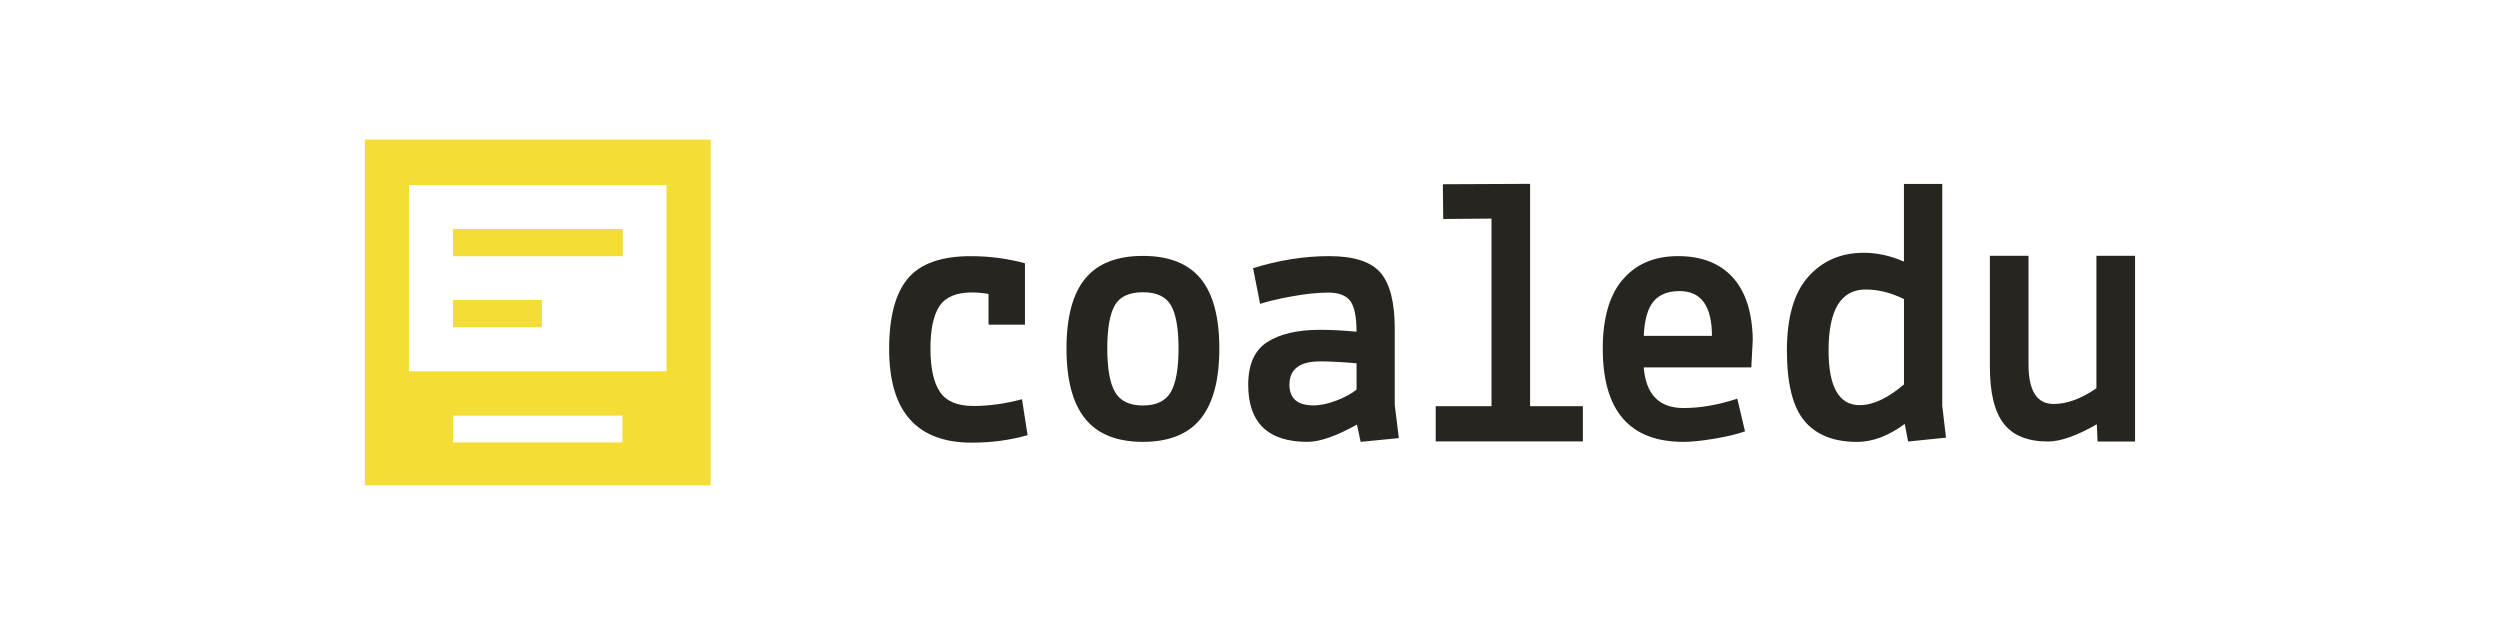
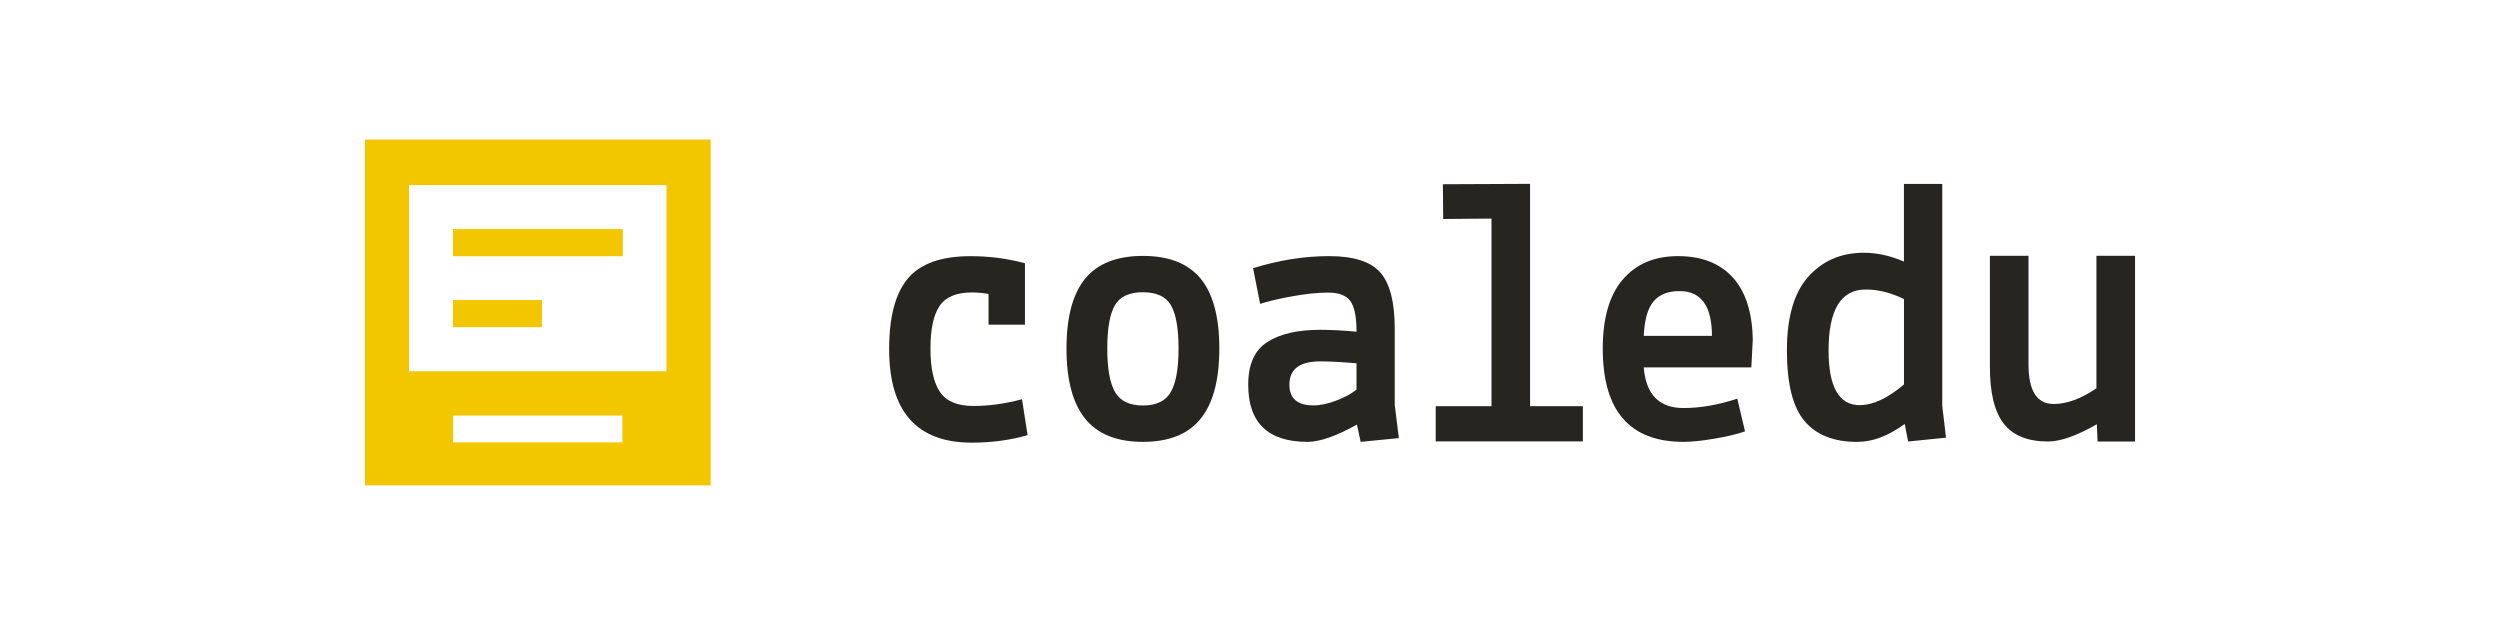
<svg xmlns="http://www.w3.org/2000/svg" id="LONG_COLOR_BLACK" data-name="LONG COLOR BLACK" width="200mm" height="50mm" viewBox="0 0 566.93 141.73">
  <defs>
    <style>
      .cls-1 {
-         fill: #27251f;
+         fill: #f2c700;
      }

      .cls-1, .cls-2 {
        stroke-width: 0px;
      }

      .cls-2 {
-         fill: #f4dd34;
+         fill: #27251f;
      }
    </style>
  </defs>
  <g id="LOGO">
    <g id="TEXT">
-       <path class="cls-1" d="m224.17,73.62v-6.96c-1.3-.23-2.56-.34-3.8-.34-3.49,0-5.92,1.02-7.3,3.06-1.38,2.04-2.07,5.27-2.07,9.68s.72,7.69,2.15,9.81,3.95,3.19,7.55,3.19,7.29-.51,11.06-1.53l1.27,8.15c-3.94,1.13-8.16,1.7-12.66,1.7-12.49,0-18.74-7.08-18.74-21.23,0-7.3,1.42-12.64,4.26-16.01,2.84-3.37,7.58-5.05,14.22-5.05,4.28,0,8.38.54,12.32,1.61v13.93h-8.27Z" />
-       <path class="cls-1" d="m246.1,63.17c2.83-3.43,7.19-5.14,13.08-5.14s10.25,1.72,13.08,5.14c2.83,3.43,4.25,8.72,4.25,15.86s-1.42,12.46-4.25,15.94c-2.83,3.49-7.2,5.23-13.08,5.23s-10.25-1.74-13.08-5.23-4.25-8.8-4.25-15.94,1.42-12.43,4.25-15.86Zm6.71,6.08c-1.14,1.98-1.71,5.24-1.71,9.78s.58,7.82,1.75,9.86,3.28,3.06,6.33,3.06,5.17-1.02,6.33-3.06c1.17-2.04,1.75-5.33,1.75-9.86s-.57-7.79-1.71-9.78c-1.14-1.98-3.26-2.98-6.37-2.98s-5.24.99-6.38,2.98Z" />
-       <path class="cls-1" d="m296.52,100.2c-8.97,0-13.46-4.32-13.46-12.96,0-4.6,1.44-7.83,4.33-9.68,2.89-1.85,6.88-2.77,11.99-2.77,2.41,0,5.16.14,8.24.43,0-3.41-.48-5.74-1.43-6.99-.95-1.25-2.61-1.88-4.96-1.88s-5.1.28-8.24.85c-3.14.57-5.55,1.14-7.23,1.71l-1.6-8.1c5.89-1.82,11.64-2.73,17.24-2.73s9.49,1.25,11.65,3.75c2.16,2.5,3.24,6.74,3.24,12.71v17.31l.93,7.5-8.66.85-.84-3.92c-4.71,2.62-8.44,3.92-11.19,3.92Zm1.35-8.27c1.57,0,3.31-.37,5.22-1.11,1.91-.74,3.42-1.56,4.54-2.47v-5.97c-3.36-.28-6.11-.43-8.24-.43-4.66,0-6.98,1.76-6.98,5.29,0,3.13,1.82,4.69,5.47,4.69Z" />
-       <path class="cls-1" d="m325.58,100.08v-7.97h12.65v-42.54l-10.95.09-.08-7.88,19.78-.09v50.43h11.97v7.97h-33.37Z" />
-       <path class="cls-1" d="m367.99,63.41c3.01-3.55,7.19-5.33,12.53-5.33s9.48,1.61,12.41,4.82c2.92,3.21,4.44,7.92,4.55,14.11l-.33,6.31h-24.4c.5,6.14,3.51,9.21,9.02,9.21,3.84,0,7.91-.71,12.2-2.13l1.75,7.42c-1.78.63-4.09,1.18-6.94,1.66-2.84.48-5.18.72-7.02.72-12.2,0-18.3-7.05-18.3-21.15,0-6.88,1.5-12.09,4.51-15.65Zm12.87,2.6c-2.62,0-4.58.78-5.89,2.35-1.31,1.56-2.05,4.16-2.21,7.8h15.46c0-6.76-2.45-10.15-7.35-10.15Z" />
-       <path class="cls-1" d="m440.45,41.7v50.34l.85,7.21-8.59.87-.77-3.99c-3.69,2.72-7.29,4.08-10.81,4.08-5.28,0-9.25-1.58-11.91-4.73-2.67-3.15-4-8.49-4-16.02s1.62-13.1,4.85-16.71c3.23-3.62,7.43-5.43,12.59-5.43,3.01,0,6.04.67,9.1,2v-17.61h8.68Zm-18.72,50.17c3.01,0,6.35-1.56,10.04-4.69v-19.36c-2.95-1.45-5.84-2.17-8.68-2.17-5.62,0-8.42,4.6-8.42,13.81,0,8.28,2.35,12.42,7.06,12.42Z" />
-       <path class="cls-1" d="m475.67,100.12l-.17-3.91c-4.54,2.6-8.23,3.91-11.06,3.91-4.59,0-7.94-1.35-10.04-4.04-2.1-2.69-3.15-6.99-3.15-12.89v-25.18h8.76v24.66c0,5.96,1.9,8.94,5.7,8.94,3.01,0,6.24-1.19,9.7-3.56v-30.04h8.76v42.11h-8.51Z" />
+       <path class="cls-2" d="M224.17,73.62v-6.96c-1.3-.23-2.56-.34-3.8-.34-3.49,0-5.92,1.02-7.3,3.06-1.38,2.04-2.07,5.27-2.07,9.68s.72,7.69,2.15,9.81,3.95,3.19,7.55,3.19,7.29-.51,11.06-1.53l1.27,8.15c-3.94,1.13-8.16,1.7-12.66,1.7-12.49,0-18.74-7.08-18.74-21.23,0-7.3,1.42-12.64,4.26-16.01,2.84-3.37,7.58-5.05,14.22-5.05,4.28,0,8.38.54,12.32,1.61v13.93h-8.27Z" />
+       <path class="cls-2" d="M246.1,63.17c2.83-3.43,7.19-5.14,13.08-5.14s10.25,1.72,13.08,5.14c2.83,3.43,4.25,8.72,4.25,15.86s-1.42,12.46-4.25,15.94c-2.83,3.49-7.2,5.23-13.08,5.23s-10.25-1.74-13.08-5.23-4.25-8.8-4.25-15.94,1.42-12.43,4.25-15.86ZM252.81,69.25c-1.14,1.98-1.71,5.24-1.71,9.78s.58,7.82,1.75,9.86,3.28,3.06,6.33,3.06,5.17-1.02,6.33-3.06c1.17-2.04,1.75-5.33,1.75-9.86s-.57-7.79-1.71-9.78c-1.14-1.98-3.26-2.98-6.37-2.98s-5.24.99-6.38,2.98Z" />
+       <path class="cls-2" d="M296.52,100.2c-8.97,0-13.46-4.32-13.46-12.96,0-4.6,1.44-7.83,4.33-9.68,2.89-1.85,6.88-2.77,11.99-2.77,2.41,0,5.16.14,8.24.43,0-3.41-.48-5.74-1.43-6.99-.95-1.25-2.61-1.88-4.96-1.88s-5.1.28-8.24.85c-3.14.57-5.55,1.14-7.23,1.71l-1.6-8.1c5.89-1.82,11.64-2.73,17.24-2.73s9.49,1.25,11.65,3.75c2.16,2.5,3.24,6.74,3.24,12.71v17.31l.93,7.5-8.66.85-.84-3.92c-4.71,2.62-8.44,3.92-11.19,3.92ZM297.86,91.93c1.57,0,3.31-.37,5.22-1.11,1.91-.74,3.42-1.56,4.54-2.47v-5.97c-3.36-.28-6.11-.43-8.24-.43-4.66,0-6.98,1.76-6.98,5.29,0,3.13,1.82,4.69,5.47,4.69Z" />
+       <path class="cls-2" d="M325.58,100.08v-7.97h12.65v-42.54l-10.95.09-.08-7.88,19.78-.09v50.43h11.97v7.97h-33.37Z" />
+       <path class="cls-2" d="M367.99,63.41c3.01-3.55,7.19-5.33,12.53-5.33s9.48,1.61,12.41,4.82c2.92,3.21,4.44,7.92,4.55,14.11l-.33,6.31h-24.4c.5,6.14,3.51,9.21,9.02,9.21,3.84,0,7.91-.71,12.2-2.13l1.75,7.42c-1.78.63-4.09,1.18-6.94,1.66-2.84.48-5.18.72-7.02.72-12.2,0-18.3-7.05-18.3-21.15,0-6.88,1.5-12.09,4.51-15.65ZM380.86,66.01c-2.62,0-4.58.78-5.89,2.35-1.31,1.56-2.05,4.16-2.21,7.8h15.46c0-6.76-2.45-10.15-7.35-10.15Z" />
+       <path class="cls-2" d="M440.45,41.7v50.34l.85,7.21-8.59.87-.77-3.99c-3.69,2.72-7.29,4.08-10.81,4.08-5.28,0-9.25-1.58-11.91-4.73-2.67-3.15-4-8.49-4-16.02s1.62-13.1,4.85-16.71c3.23-3.62,7.43-5.43,12.59-5.43,3.01,0,6.04.67,9.1,2v-17.61h8.68ZM421.73,91.87c3.01,0,6.35-1.56,10.04-4.69v-19.36c-2.95-1.45-5.84-2.17-8.68-2.17-5.62,0-8.42,4.6-8.42,13.81,0,8.28,2.35,12.42,7.06,12.42Z" />
+       <path class="cls-2" d="M475.67,100.12l-.17-3.91c-4.54,2.6-8.23,3.91-11.06,3.91-4.59,0-7.94-1.35-10.04-4.04-2.1-2.69-3.15-6.99-3.15-12.89v-25.18h8.76v24.66c0,5.96,1.9,8.94,5.7,8.94,3.01,0,6.24-1.19,9.7-3.56v-30.04h8.76v42.11h-8.51Z" />
    </g>
    <g id="ICON">
-       <rect class="cls-2" x="102.75" y="68.09" width="20.07" height="6.08" />
-       <rect class="cls-2" x="102.75" y="51.99" width="38.4" height="6.08" />
-       <rect class="cls-2" x="102.75" y="68.09" width="20.07" height="6.08" />
-       <rect class="cls-2" x="102.75" y="51.99" width="38.4" height="6.08" />
-       <rect class="cls-2" x="102.75" y="68.09" width="20.07" height="6.08" />
-       <rect class="cls-2" x="102.75" y="51.99" width="38.4" height="6.08" />
-       <path class="cls-2" d="m82.75,31.65v78.42h78.41V31.65h-78.41Zm58.4,68.68h-38.4v-6.08h38.4v6.08Zm10-16.13h-58.4v-42.22h58.4v42.22Z" />
+       <rect class="cls-1" x="102.75" y="68.09" width="20.07" height="6.08" />
+       <rect class="cls-1" x="102.75" y="51.99" width="38.4" height="6.08" />
+       <rect class="cls-1" x="102.75" y="68.09" width="20.07" height="6.08" />
+       <rect class="cls-1" x="102.75" y="51.99" width="38.4" height="6.08" />
+       <rect class="cls-1" x="102.75" y="68.09" width="20.07" height="6.08" />
+       <rect class="cls-1" x="102.75" y="51.99" width="38.4" height="6.08" />
+       <path class="cls-1" d="M82.75,31.65v78.42h78.41V31.65h-78.41ZM141.15,100.32h-38.4v-6.08h38.4v6.08ZM151.15,84.19h-58.4v-42.22h58.4v42.22Z" />
    </g>
  </g>
</svg>
